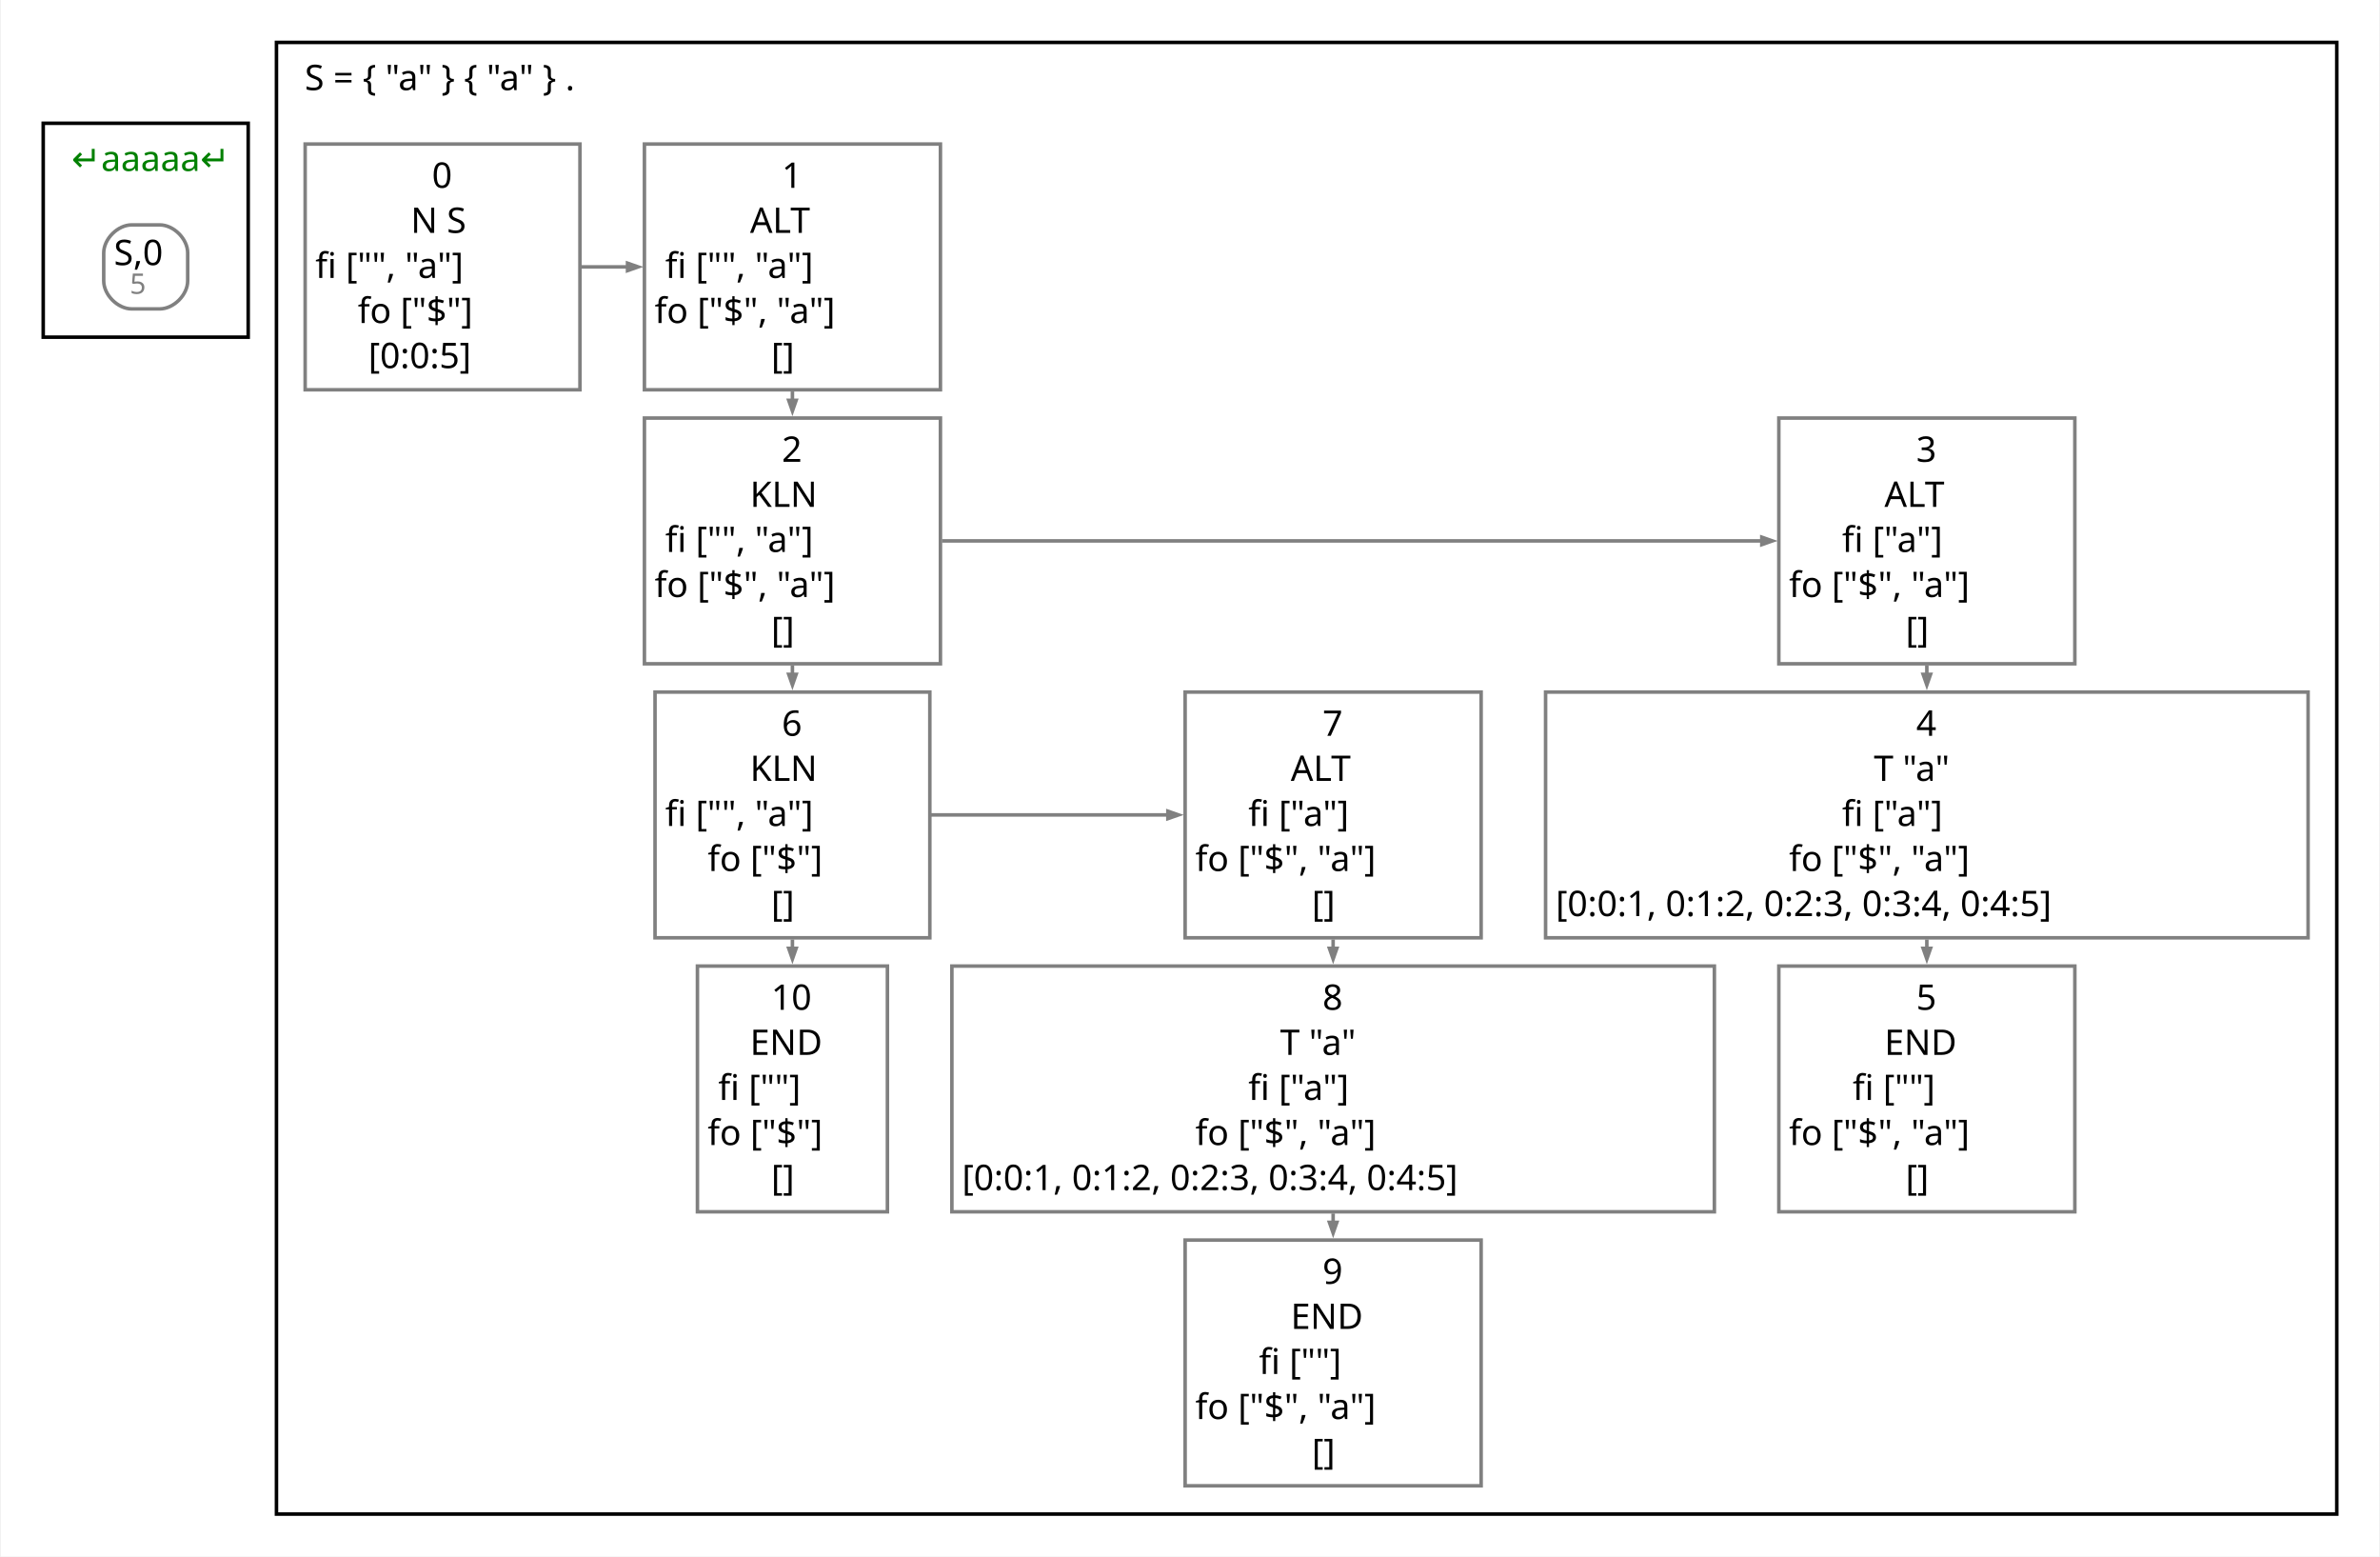
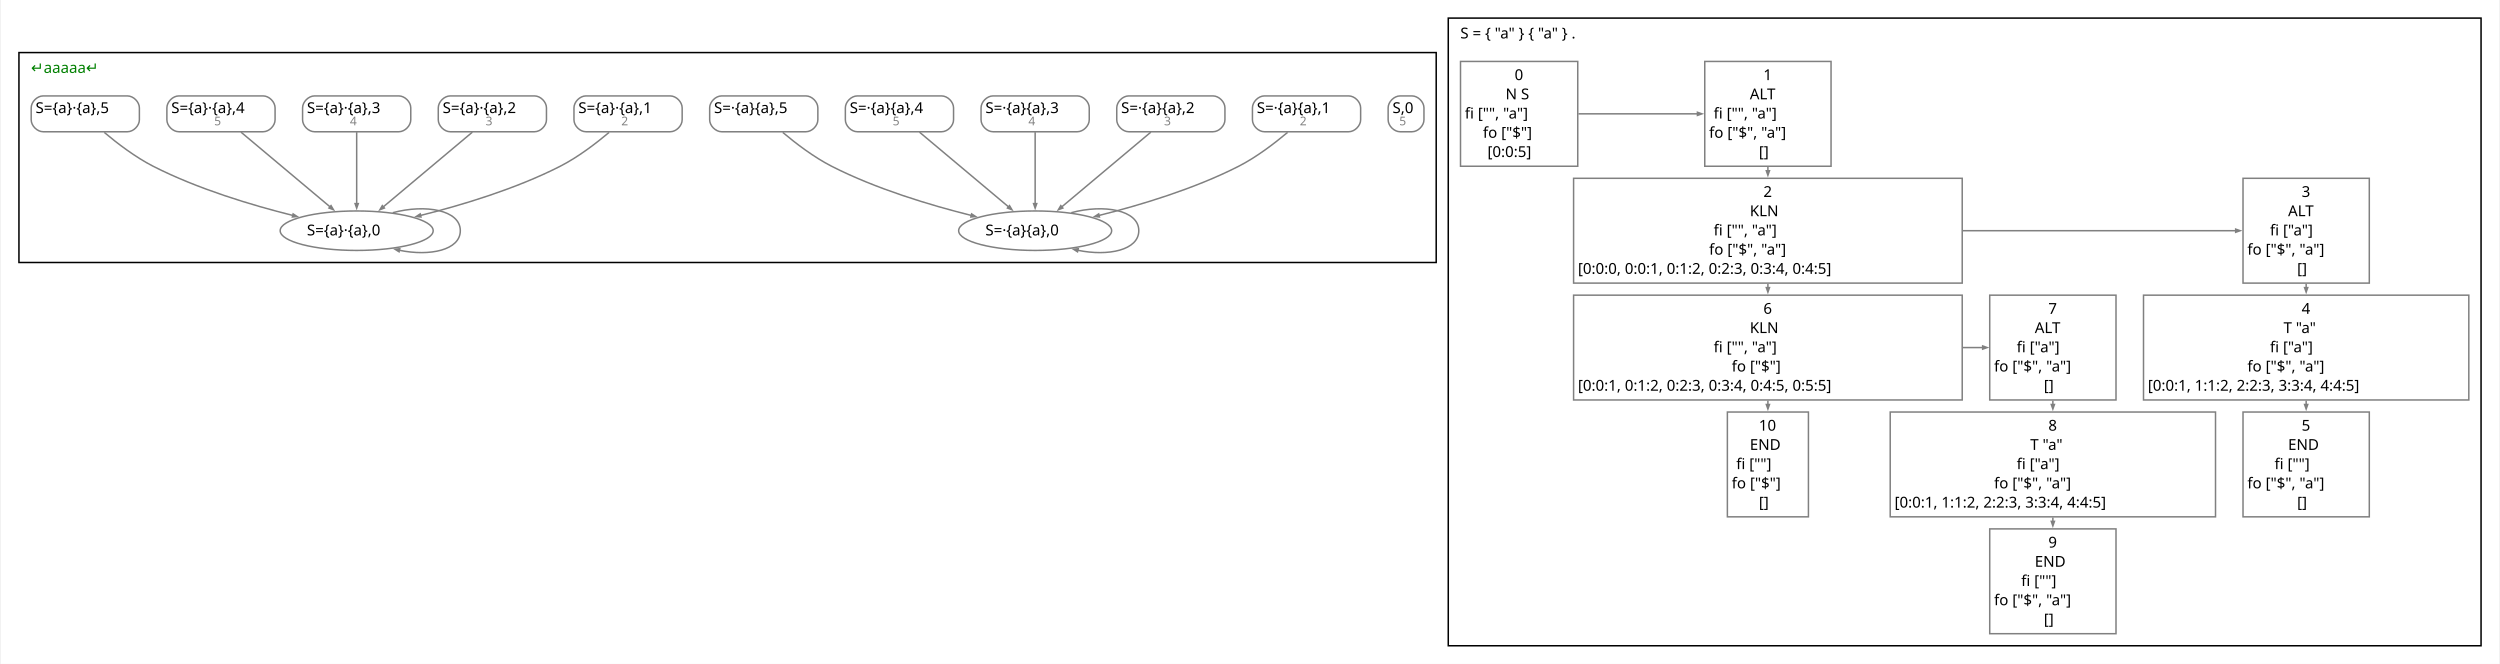
- <svg xmlns="http://www.w3.org/2000/svg" width="673pt" height="440pt" viewBox="0.00 0.00 673.00 440.30">
+ <svg xmlns="http://www.w3.org/2000/svg" width="1657pt" height="440pt" viewBox="0.00 0.00 1657.00 440.30">
  <g id="graph0" class="graph" transform="scale(1 1) rotate(0) translate(4 436.3)">
-     <polygon fill="white" stroke="none" points="-4,4 -4,-436.3 669,-436.3 669,4 -4,4" />
+     <polygon fill="white" stroke="none" points="-4,4 -4,-436.3 1653,-436.3 1653,4 -4,4" />
    <g id="clust1" class="cluster">
-       <polygon fill="none" stroke="black" points="8,-340.92 8,-401.43 66,-401.43 66,-340.92 8,-340.92" />
+       <polygon fill="none" stroke="black" points="8,-262.2 8,-401.43 948,-401.43 948,-262.2 8,-262.2" />
      <text text-anchor="start" x="16" y="-387.93" font-family="Menlo" font-size="10.00" fill="green">↵aaaaa↵</text>
    </g>
    <g id="clust2" class="cluster">
-       <polygon fill="none" stroke="black" points="74,-8 74,-424.3 657,-424.3 657,-8 74,-8" />
-       <text text-anchor="start" x="82" y="-410.8" font-family="Menlo" font-size="10.00">S = { "a" } { "a" } .</text>
+       <polygon fill="none" stroke="black" points="956,-8 956,-424.3 1641,-424.3 1641,-8 956,-8" />
+       <text text-anchor="start" x="964" y="-410.8" font-family="Menlo" font-size="10.00">S = { "a" } { "a" } .</text>
    </g>
    <g id="node1" class="node">
-       <path fill="none" stroke="gray" d="M40.96,-372.68C40.96,-372.68 33.04,-372.68 33.04,-372.68 29.08,-372.68 25.12,-368.72 25.12,-364.75 25.12,-364.75 25.12,-356.84 25.12,-356.84 25.12,-352.88 29.08,-348.92 33.04,-348.92 33.04,-348.92 40.96,-348.92 40.96,-348.92 44.92,-348.92 48.88,-352.88 48.88,-356.84 48.88,-356.84 48.88,-364.75 48.88,-364.75 48.88,-368.72 44.92,-372.68 40.96,-372.68" />
-       <text text-anchor="start" x="28" y="-361.3" font-family="Menlo" font-size="10.00">S,0</text>
-       <text text-anchor="start" x="32.5" y="-353.19" font-family="Menlo" font-size="8.00" fill="gray"> 5</text>
+       <path fill="none" stroke="gray" d="M931.96,-372.68C931.96,-372.68 924.04,-372.68 924.04,-372.68 920.08,-372.68 916.12,-368.72 916.12,-364.75 916.12,-364.75 916.12,-356.84 916.12,-356.84 916.12,-352.88 920.08,-348.92 924.04,-348.92 924.04,-348.92 931.96,-348.92 931.96,-348.92 935.92,-348.92 939.88,-352.88 939.88,-356.84 939.88,-356.84 939.88,-364.75 939.88,-364.75 939.88,-368.72 935.92,-372.68 931.96,-372.68" />
+       <text text-anchor="start" x="919" y="-361.3" font-family="Menlo" font-size="10.00">S,0</text>
+       <text text-anchor="start" x="923.5" y="-353.19" font-family="Menlo" font-size="8.00" fill="gray"> 5</text>
    </g>
    <g id="node2" class="node">
-       <polygon fill="none" stroke="gray" points="159.88,-395.55 82.12,-395.55 82.12,-326.04 159.88,-326.04 159.88,-395.55" />
-       <text text-anchor="start" x="118" y="-383.17" font-family="Menlo" font-size="10.00">0</text>
-       <text text-anchor="start" x="112" y="-370.42" font-family="Menlo" font-size="10.00">N S</text>
-       <text text-anchor="start" x="85" y="-357.67" font-family="Menlo" font-size="10.00">fi ["", "a"]</text>
-       <text text-anchor="start" x="97" y="-344.92" font-family="Menlo" font-size="10.00">fo ["$"]</text>
-       <text text-anchor="start" x="100" y="-332.17" font-family="Menlo" font-size="10.00">[0:0:5]</text>
+       <ellipse fill="none" stroke="gray" cx="682" cy="-283.29" rx="50.74" ry="13.09" />
+       <text text-anchor="start" x="649" y="-280.16" font-family="Menlo" font-size="10.00">S=·{a}{a},0</text>
+     </g>
+     <g id="edge1" class="edge">
+       <path fill="none" stroke="gray" d="M705.95,-295.23C727.58,-301.04 750.74,-297.06 750.74,-283.29 750.74,-270.42 730.55,-266.1 710.28,-270.31" />
+       <polygon fill="gray" stroke="gray" points="710.1,-269.27 707.43,-270.99 710.59,-271.32 710.1,-269.27" />
    </g>
    <g id="node3" class="node">
-       <polygon fill="none" stroke="gray" points="261.88,-395.55 178.12,-395.55 178.12,-326.04 261.88,-326.04 261.88,-395.55" />
-       <text text-anchor="start" x="217" y="-383.17" font-family="Menlo" font-size="10.00">1</text>
-       <text text-anchor="start" x="208" y="-370.42" font-family="Menlo" font-size="10.00">ALT </text>
-       <text text-anchor="start" x="184" y="-357.67" font-family="Menlo" font-size="10.00">fi ["", "a"]</text>
-       <text text-anchor="start" x="181" y="-344.92" font-family="Menlo" font-size="10.00">fo ["$", "a"]</text>
-       <text text-anchor="start" x="214" y="-332.17" font-family="Menlo" font-size="10.00">[]</text>
+       <path fill="none" stroke="gray" d="M889.96,-372.68C889.96,-372.68 834.04,-372.68 834.04,-372.68 830.08,-372.68 826.12,-368.72 826.12,-364.75 826.12,-364.75 826.12,-356.84 826.12,-356.84 826.12,-352.88 830.08,-348.92 834.04,-348.92 834.04,-348.92 889.96,-348.92 889.96,-348.92 893.92,-348.92 897.88,-352.88 897.88,-356.84 897.88,-356.84 897.88,-364.75 897.88,-364.75 897.88,-368.72 893.92,-372.68 889.96,-372.68" />
+       <text text-anchor="start" x="829" y="-361.3" font-family="Menlo" font-size="10.00">S=·{a}{a},1</text>
+       <text text-anchor="start" x="857.5" y="-353.19" font-family="Menlo" font-size="8.00" fill="gray"> 2</text>
+     </g>
+     <g id="edge2" class="edge">
+       <path fill="none" stroke="gray" d="M849.41,-348.48C840.79,-341.23 828.83,-332.08 817,-326.04 787.54,-311.01 751.68,-300.23 724.32,-293.4" />
+       <polygon fill="gray" stroke="gray" points="724.64,-292.39 721.48,-292.69 724.14,-294.43 724.64,-292.39" />
+     </g>
+     <g id="node4" class="node">
+       <path fill="none" stroke="gray" d="M799.96,-372.68C799.96,-372.68 744.04,-372.68 744.04,-372.68 740.08,-372.68 736.12,-368.72 736.12,-364.75 736.12,-364.75 736.12,-356.84 736.12,-356.84 736.12,-352.88 740.08,-348.92 744.04,-348.92 744.04,-348.92 799.96,-348.92 799.96,-348.92 803.92,-348.92 807.88,-352.88 807.88,-356.84 807.88,-356.84 807.88,-364.75 807.88,-364.75 807.88,-368.72 803.92,-372.68 799.96,-372.68" />
+       <text text-anchor="start" x="739" y="-361.3" font-family="Menlo" font-size="10.00">S=·{a}{a},2</text>
+       <text text-anchor="start" x="767.5" y="-353.19" font-family="Menlo" font-size="8.00" fill="gray"> 3</text>
+     </g>
+     <g id="edge3" class="edge">
+       <path fill="none" stroke="gray" d="M758.72,-348.65C743.04,-335.5 716.91,-313.58 699.57,-299.03" />
+       <polygon fill="gray" stroke="gray" points="700.36,-298.32 697.39,-297.19 699.01,-299.93 700.36,-298.32" />
+     </g>
+     <g id="node5" class="node">
+       <path fill="none" stroke="gray" d="M709.96,-372.68C709.96,-372.68 654.04,-372.68 654.04,-372.68 650.08,-372.68 646.12,-368.72 646.12,-364.75 646.12,-364.75 646.12,-356.84 646.12,-356.84 646.12,-352.88 650.08,-348.92 654.04,-348.92 654.04,-348.92 709.96,-348.92 709.96,-348.92 713.92,-348.92 717.88,-352.88 717.88,-356.84 717.88,-356.84 717.88,-364.75 717.88,-364.75 717.88,-368.72 713.92,-372.68 709.96,-372.68" />
+       <text text-anchor="start" x="649" y="-361.3" font-family="Menlo" font-size="10.00">S=·{a}{a},3</text>
+       <text text-anchor="start" x="677.5" y="-353.19" font-family="Menlo" font-size="8.00" fill="gray"> 4</text>
+     </g>
+     <g id="edge4" class="edge">
+       <path fill="none" stroke="gray" d="M682,-348.65C682,-336.09 682,-315.52 682,-301.02" />
+       <polygon fill="gray" stroke="gray" points="683.05,-301.24 682,-298.24 680.95,-301.24 683.05,-301.24" />
+     </g>
+     <g id="node6" class="node">
+       <path fill="none" stroke="gray" d="M619.96,-372.68C619.96,-372.68 564.04,-372.68 564.04,-372.68 560.08,-372.68 556.12,-368.72 556.12,-364.75 556.12,-364.75 556.12,-356.84 556.12,-356.84 556.12,-352.88 560.08,-348.92 564.04,-348.92 564.04,-348.92 619.96,-348.92 619.96,-348.92 623.92,-348.92 627.88,-352.88 627.88,-356.84 627.88,-356.84 627.88,-364.75 627.88,-364.75 627.88,-368.72 623.92,-372.68 619.96,-372.68" />
+       <text text-anchor="start" x="559" y="-361.3" font-family="Menlo" font-size="10.00">S=·{a}{a},4</text>
+       <text text-anchor="start" x="587.5" y="-353.19" font-family="Menlo" font-size="8.00" fill="gray"> 5</text>
+     </g>
+     <g id="edge5" class="edge">
+       <path fill="none" stroke="gray" d="M605.28,-348.65C620.96,-335.5 647.09,-313.58 664.43,-299.03" />
+       <polygon fill="gray" stroke="gray" points="664.99,-299.93 666.61,-297.19 663.64,-298.32 664.99,-299.93" />
+     </g>
+     <g id="node7" class="node">
+       <path fill="none" stroke="gray" d="M529.96,-372.68C529.96,-372.68 474.04,-372.68 474.04,-372.68 470.08,-372.68 466.12,-368.72 466.12,-364.75 466.12,-364.75 466.12,-356.84 466.12,-356.84 466.12,-352.88 470.08,-348.92 474.04,-348.92 474.04,-348.92 529.96,-348.92 529.96,-348.92 533.92,-348.92 537.88,-352.88 537.88,-356.84 537.88,-356.84 537.88,-364.75 537.88,-364.75 537.88,-368.72 533.92,-372.68 529.96,-372.68" />
+       <text text-anchor="start" x="469" y="-361.3" font-family="Menlo" font-size="10.00">S=·{a}{a},5</text>
+       <text text-anchor="start" x="499.75" y="-353.19" font-family="Menlo" font-size="8.00" fill="gray"> </text>
+     </g>
+     <g id="edge6" class="edge">
+       <path fill="none" stroke="gray" d="M514.59,-348.48C523.21,-341.23 535.17,-332.08 547,-326.04 576.46,-311.01 612.32,-300.23 639.68,-293.4" />
+       <polygon fill="gray" stroke="gray" points="639.86,-294.43 642.52,-292.69 639.36,-292.39 639.86,-294.43" />
+     </g>
+     <g id="node8" class="node">
+       <ellipse fill="none" stroke="gray" cx="232" cy="-283.29" rx="50.74" ry="13.09" />
+       <text text-anchor="start" x="199" y="-280.16" font-family="Menlo" font-size="10.00">S={a}·{a},0</text>
+     </g>
+     <g id="edge7" class="edge">
+       <path fill="none" stroke="gray" d="M255.95,-295.23C277.58,-301.04 300.74,-297.06 300.74,-283.29 300.74,-270.42 280.55,-266.1 260.28,-270.31" />
+       <polygon fill="gray" stroke="gray" points="260.1,-269.27 257.43,-270.99 260.59,-271.32 260.1,-269.27" />
+     </g>
+     <g id="node9" class="node">
+       <path fill="none" stroke="gray" d="M439.96,-372.68C439.96,-372.68 384.04,-372.68 384.04,-372.68 380.08,-372.68 376.12,-368.72 376.12,-364.75 376.12,-364.75 376.12,-356.84 376.12,-356.84 376.12,-352.88 380.08,-348.92 384.04,-348.92 384.04,-348.92 439.96,-348.92 439.96,-348.92 443.92,-348.92 447.88,-352.88 447.88,-356.84 447.88,-356.84 447.88,-364.75 447.88,-364.75 447.88,-368.72 443.92,-372.68 439.96,-372.68" />
+       <text text-anchor="start" x="379" y="-361.3" font-family="Menlo" font-size="10.00">S={a}·{a},1</text>
+       <text text-anchor="start" x="407.5" y="-353.19" font-family="Menlo" font-size="8.00" fill="gray"> 2</text>
+     </g>
+     <g id="edge8" class="edge">
+       <path fill="none" stroke="gray" d="M399.41,-348.48C390.79,-341.23 378.83,-332.08 367,-326.04 337.54,-311.01 301.68,-300.23 274.32,-293.4" />
+       <polygon fill="gray" stroke="gray" points="274.64,-292.39 271.48,-292.69 274.14,-294.43 274.64,-292.39" />
+     </g>
+     <g id="node10" class="node">
+       <path fill="none" stroke="gray" d="M349.96,-372.68C349.96,-372.68 294.04,-372.68 294.04,-372.68 290.08,-372.68 286.12,-368.72 286.12,-364.75 286.12,-364.75 286.12,-356.84 286.12,-356.84 286.12,-352.88 290.08,-348.92 294.04,-348.92 294.04,-348.92 349.96,-348.92 349.96,-348.92 353.92,-348.92 357.88,-352.88 357.88,-356.84 357.88,-356.84 357.88,-364.75 357.88,-364.75 357.88,-368.72 353.92,-372.68 349.96,-372.68" />
+       <text text-anchor="start" x="289" y="-361.3" font-family="Menlo" font-size="10.00">S={a}·{a},2</text>
+       <text text-anchor="start" x="317.5" y="-353.19" font-family="Menlo" font-size="8.00" fill="gray"> 3</text>
+     </g>
+     <g id="edge9" class="edge">
+       <path fill="none" stroke="gray" d="M308.72,-348.65C293.04,-335.5 266.91,-313.58 249.57,-299.03" />
+       <polygon fill="gray" stroke="gray" points="250.36,-298.32 247.39,-297.19 249.01,-299.93 250.36,-298.32" />
+     </g>
+     <g id="node11" class="node">
+       <path fill="none" stroke="gray" d="M259.96,-372.68C259.96,-372.68 204.04,-372.68 204.04,-372.68 200.08,-372.68 196.12,-368.72 196.12,-364.75 196.12,-364.75 196.12,-356.84 196.12,-356.84 196.12,-352.88 200.08,-348.92 204.04,-348.92 204.04,-348.92 259.96,-348.92 259.96,-348.92 263.92,-348.92 267.88,-352.88 267.88,-356.84 267.88,-356.84 267.88,-364.75 267.88,-364.75 267.88,-368.72 263.92,-372.68 259.96,-372.68" />
+       <text text-anchor="start" x="199" y="-361.3" font-family="Menlo" font-size="10.00">S={a}·{a},3</text>
+       <text text-anchor="start" x="227.5" y="-353.19" font-family="Menlo" font-size="8.00" fill="gray"> 4</text>
    </g>
    <g id="edge10" class="edge">
-       <path fill="none" stroke="gray" d="M160.06,-360.8C164.51,-360.8 168.96,-360.8 173.4,-360.8" />
-       <polygon fill="gray" stroke="gray" points="173.34,-361.85 176.34,-360.8 173.34,-359.75 173.34,-361.85" />
-     </g>
-     <g id="node4" class="node">
-       <polygon fill="none" stroke="gray" points="261.88,-318.04 178.12,-318.04 178.12,-248.53 261.88,-248.53 261.88,-318.04" />
-       <text text-anchor="start" x="217" y="-305.66" font-family="Menlo" font-size="10.00">2</text>
-       <text text-anchor="start" x="208" y="-292.91" font-family="Menlo" font-size="10.00">KLN </text>
-       <text text-anchor="start" x="184" y="-280.16" font-family="Menlo" font-size="10.00">fi ["", "a"]</text>
-       <text text-anchor="start" x="181" y="-267.41" font-family="Menlo" font-size="10.00">fo ["$", "a"]</text>
-       <text text-anchor="start" x="214" y="-254.66" font-family="Menlo" font-size="10.00">[]</text>
-     </g>
-     <g id="edge9" class="edge">
-       <path fill="none" stroke="gray" d="M220,-325.57C220,-324.7 220,-323.82 220,-322.94" />
-       <polygon fill="gray" stroke="gray" points="221.05,-323.05 220,-320.05 218.95,-323.05 221.05,-323.05" />
-     </g>
-     <g id="node5" class="node">
-       <polygon fill="none" stroke="gray" points="258.88,-240.53 181.12,-240.53 181.12,-171.02 258.88,-171.02 258.88,-240.53" />
-       <text text-anchor="start" x="217" y="-228.15" font-family="Menlo" font-size="10.00">6</text>
-       <text text-anchor="start" x="208" y="-215.4" font-family="Menlo" font-size="10.00">KLN </text>
-       <text text-anchor="start" x="184" y="-202.65" font-family="Menlo" font-size="10.00">fi ["", "a"]</text>
-       <text text-anchor="start" x="196" y="-189.9" font-family="Menlo" font-size="10.00">fo ["$"]</text>
-       <text text-anchor="start" x="214" y="-177.15" font-family="Menlo" font-size="10.00">[]</text>
-     </g>
-     <g id="edge5" class="edge">
-       <path fill="none" stroke="gray" d="M220,-248.06C220,-247.19 220,-246.31 220,-245.43" />
-       <polygon fill="gray" stroke="gray" points="221.05,-245.54 220,-242.54 218.95,-245.54 221.05,-245.54" />
-     </g>
-     <g id="node10" class="node">
-       <polygon fill="none" stroke="gray" points="582.88,-318.04 499.12,-318.04 499.12,-248.53 582.88,-248.53 582.88,-318.04" />
-       <text text-anchor="start" x="538" y="-305.66" font-family="Menlo" font-size="10.00">3</text>
-       <text text-anchor="start" x="529" y="-292.91" font-family="Menlo" font-size="10.00">ALT </text>
-       <text text-anchor="start" x="517" y="-280.16" font-family="Menlo" font-size="10.00">fi ["a"]</text>
-       <text text-anchor="start" x="502" y="-267.41" font-family="Menlo" font-size="10.00">fo ["$", "a"]</text>
-       <text text-anchor="start" x="535" y="-254.66" font-family="Menlo" font-size="10.00">[]</text>
-     </g>
-     <g id="edge8" class="edge">
-       <path fill="none" stroke="gray" d="M262.32,-283.29C339.77,-283.29 417.21,-283.29 494.66,-283.29" />
-       <polygon fill="gray" stroke="gray" points="494.3,-284.34 497.3,-283.29 494.3,-282.24 494.3,-284.34" />
-     </g>
-     <g id="node6" class="node">
-       <polygon fill="none" stroke="gray" points="246.88,-163.02 193.12,-163.02 193.12,-93.51 246.88,-93.51 246.88,-163.02" />
-       <text text-anchor="start" x="214" y="-150.64" font-family="Menlo" font-size="10.00">10</text>
-       <text text-anchor="start" x="208" y="-137.89" font-family="Menlo" font-size="10.00">END </text>
-       <text text-anchor="start" x="199" y="-125.14" font-family="Menlo" font-size="10.00">fi [""]</text>
-       <text text-anchor="start" x="196" y="-112.39" font-family="Menlo" font-size="10.00">fo ["$"]</text>
-       <text text-anchor="start" x="214" y="-99.64" font-family="Menlo" font-size="10.00">[]</text>
-     </g>
-     <g id="edge1" class="edge">
-       <path fill="none" stroke="gray" d="M220,-170.55C220,-169.68 220,-168.8 220,-167.92" />
-       <polygon fill="gray" stroke="gray" points="221.05,-168.03 220,-165.03 218.95,-168.03 221.05,-168.03" />
-     </g>
-     <g id="node7" class="node">
-       <polygon fill="none" stroke="gray" points="414.88,-240.53 331.12,-240.53 331.12,-171.02 414.88,-171.02 414.88,-240.53" />
-       <text text-anchor="start" x="370" y="-228.15" font-family="Menlo" font-size="10.00">7</text>
-       <text text-anchor="start" x="361" y="-215.4" font-family="Menlo" font-size="10.00">ALT </text>
-       <text text-anchor="start" x="349" y="-202.65" font-family="Menlo" font-size="10.00">fi ["a"]</text>
-       <text text-anchor="start" x="334" y="-189.9" font-family="Menlo" font-size="10.00">fo ["$", "a"]</text>
-       <text text-anchor="start" x="367" y="-177.15" font-family="Menlo" font-size="10.00">[]</text>
-     </g>
-     <g id="edge4" class="edge">
-       <path fill="none" stroke="gray" d="M259.15,-205.78C281.52,-205.78 303.9,-205.78 326.27,-205.78" />
-       <polygon fill="gray" stroke="gray" points="326.24,-206.83 329.24,-205.78 326.24,-204.73 326.24,-206.83" />
-     </g>
-     <g id="node8" class="node">
-       <polygon fill="none" stroke="gray" points="480.88,-163.02 265.12,-163.02 265.12,-93.51 480.88,-93.51 480.88,-163.02" />
-       <text text-anchor="start" x="370" y="-150.64" font-family="Menlo" font-size="10.00">8</text>
-       <text text-anchor="start" x="358" y="-137.89" font-family="Menlo" font-size="10.00">T "a"</text>
-       <text text-anchor="start" x="349" y="-125.14" font-family="Menlo" font-size="10.00">fi ["a"]</text>
-       <text text-anchor="start" x="334" y="-112.39" font-family="Menlo" font-size="10.00">fo ["$", "a"]</text>
-       <text text-anchor="start" x="268" y="-99.64" font-family="Menlo" font-size="10.00">[0:0:1, 0:1:2, 0:2:3, 0:3:4, 0:4:5]</text>
-     </g>
-     <g id="edge3" class="edge">
-       <path fill="none" stroke="gray" d="M373,-170.55C373,-169.68 373,-168.8 373,-167.92" />
-       <polygon fill="gray" stroke="gray" points="374.05,-168.03 373,-165.03 371.95,-168.03 374.05,-168.03" />
-     </g>
-     <g id="node9" class="node">
-       <polygon fill="none" stroke="gray" points="414.88,-85.51 331.12,-85.51 331.12,-16 414.88,-16 414.88,-85.51" />
-       <text text-anchor="start" x="370" y="-73.13" font-family="Menlo" font-size="10.00">9</text>
-       <text text-anchor="start" x="361" y="-60.38" font-family="Menlo" font-size="10.00">END </text>
-       <text text-anchor="start" x="352" y="-47.63" font-family="Menlo" font-size="10.00">fi [""]</text>
-       <text text-anchor="start" x="334" y="-34.88" font-family="Menlo" font-size="10.00">fo ["$", "a"]</text>
-       <text text-anchor="start" x="367" y="-22.13" font-family="Menlo" font-size="10.00">[]</text>
-     </g>
-     <g id="edge2" class="edge">
-       <path fill="none" stroke="gray" d="M373,-93.04C373,-92.17 373,-91.29 373,-90.41" />
-       <polygon fill="gray" stroke="gray" points="374.05,-90.52 373,-87.52 371.95,-90.52 374.05,-90.52" />
-     </g>
-     <g id="node11" class="node">
-       <polygon fill="none" stroke="gray" points="648.88,-240.53 433.12,-240.53 433.12,-171.02 648.88,-171.02 648.88,-240.53" />
-       <text text-anchor="start" x="538" y="-228.15" font-family="Menlo" font-size="10.00">4</text>
-       <text text-anchor="start" x="526" y="-215.4" font-family="Menlo" font-size="10.00">T "a"</text>
-       <text text-anchor="start" x="517" y="-202.65" font-family="Menlo" font-size="10.00">fi ["a"]</text>
-       <text text-anchor="start" x="502" y="-189.9" font-family="Menlo" font-size="10.00">fo ["$", "a"]</text>
-       <text text-anchor="start" x="436" y="-177.15" font-family="Menlo" font-size="10.00">[0:0:1, 0:1:2, 0:2:3, 0:3:4, 0:4:5]</text>
-     </g>
-     <g id="edge7" class="edge">
-       <path fill="none" stroke="gray" d="M541,-248.06C541,-247.19 541,-246.31 541,-245.43" />
-       <polygon fill="gray" stroke="gray" points="542.05,-245.54 541,-242.54 539.95,-245.54 542.05,-245.54" />
+       <path fill="none" stroke="gray" d="M232,-348.65C232,-336.09 232,-315.52 232,-301.02" />
+       <polygon fill="gray" stroke="gray" points="233.05,-301.24 232,-298.24 230.95,-301.24 233.05,-301.24" />
    </g>
    <g id="node12" class="node">
-       <polygon fill="none" stroke="gray" points="582.88,-163.02 499.12,-163.02 499.12,-93.51 582.88,-93.51 582.88,-163.02" />
-       <text text-anchor="start" x="538" y="-150.64" font-family="Menlo" font-size="10.00">5</text>
-       <text text-anchor="start" x="529" y="-137.89" font-family="Menlo" font-size="10.00">END </text>
-       <text text-anchor="start" x="520" y="-125.14" font-family="Menlo" font-size="10.00">fi [""]</text>
-       <text text-anchor="start" x="502" y="-112.39" font-family="Menlo" font-size="10.00">fo ["$", "a"]</text>
-       <text text-anchor="start" x="535" y="-99.64" font-family="Menlo" font-size="10.00">[]</text>
-     </g>
-     <g id="edge6" class="edge">
-       <path fill="none" stroke="gray" d="M541,-170.55C541,-169.68 541,-168.8 541,-167.92" />
-       <polygon fill="gray" stroke="gray" points="542.05,-168.03 541,-165.03 539.95,-168.03 542.05,-168.03" />
+       <path fill="none" stroke="gray" d="M169.96,-372.68C169.96,-372.68 114.04,-372.68 114.04,-372.68 110.08,-372.68 106.12,-368.72 106.12,-364.75 106.12,-364.75 106.12,-356.84 106.12,-356.84 106.12,-352.88 110.08,-348.92 114.04,-348.92 114.04,-348.92 169.96,-348.92 169.96,-348.92 173.92,-348.92 177.88,-352.88 177.88,-356.84 177.88,-356.84 177.88,-364.75 177.88,-364.75 177.88,-368.72 173.92,-372.68 169.96,-372.68" />
+       <text text-anchor="start" x="109" y="-361.3" font-family="Menlo" font-size="10.00">S={a}·{a},4</text>
+       <text text-anchor="start" x="137.5" y="-353.19" font-family="Menlo" font-size="8.00" fill="gray"> 5</text>
+     </g>
+     <g id="edge11" class="edge">
+       <path fill="none" stroke="gray" d="M155.28,-348.65C170.96,-335.5 197.09,-313.58 214.43,-299.03" />
+       <polygon fill="gray" stroke="gray" points="214.99,-299.93 216.61,-297.19 213.64,-298.32 214.99,-299.93" />
+     </g>
+     <g id="node13" class="node">
+       <path fill="none" stroke="gray" d="M79.96,-372.68C79.96,-372.68 24.04,-372.68 24.04,-372.68 20.08,-372.68 16.12,-368.72 16.12,-364.75 16.12,-364.75 16.12,-356.84 16.12,-356.84 16.12,-352.88 20.08,-348.92 24.04,-348.92 24.04,-348.92 79.96,-348.92 79.96,-348.92 83.92,-348.92 87.88,-352.88 87.88,-356.84 87.88,-356.84 87.88,-364.75 87.88,-364.75 87.88,-368.72 83.92,-372.68 79.96,-372.68" />
+       <text text-anchor="start" x="19" y="-361.3" font-family="Menlo" font-size="10.00">S={a}·{a},5</text>
+       <text text-anchor="start" x="49.75" y="-353.19" font-family="Menlo" font-size="8.00" fill="gray"> </text>
+     </g>
+     <g id="edge12" class="edge">
+       <path fill="none" stroke="gray" d="M64.59,-348.48C73.21,-341.23 85.17,-332.08 97,-326.04 126.46,-311.01 162.32,-300.23 189.68,-293.4" />
+       <polygon fill="gray" stroke="gray" points="189.86,-294.43 192.52,-292.69 189.36,-292.39 189.86,-294.43" />
+     </g>
+     <g id="node14" class="node">
+       <polygon fill="none" stroke="gray" points="1041.88,-395.55 964.12,-395.55 964.12,-326.04 1041.88,-326.04 1041.88,-395.55" />
+       <text text-anchor="start" x="1000" y="-383.17" font-family="Menlo" font-size="10.00">0</text>
+       <text text-anchor="start" x="994" y="-370.42" font-family="Menlo" font-size="10.00">N S</text>
+       <text text-anchor="start" x="967" y="-357.67" font-family="Menlo" font-size="10.00">fi ["", "a"]</text>
+       <text text-anchor="start" x="979" y="-344.92" font-family="Menlo" font-size="10.00">fo ["$"]</text>
+       <text text-anchor="start" x="982" y="-332.17" font-family="Menlo" font-size="10.00">[0:0:5]</text>
+     </g>
+     <g id="node15" class="node">
+       <polygon fill="none" stroke="gray" points="1209.88,-395.55 1126.12,-395.55 1126.12,-326.04 1209.88,-326.04 1209.88,-395.55" />
+       <text text-anchor="start" x="1165" y="-383.17" font-family="Menlo" font-size="10.00">1</text>
+       <text text-anchor="start" x="1156" y="-370.42" font-family="Menlo" font-size="10.00">ALT </text>
+       <text text-anchor="start" x="1132" y="-357.67" font-family="Menlo" font-size="10.00">fi ["", "a"]</text>
+       <text text-anchor="start" x="1129" y="-344.92" font-family="Menlo" font-size="10.00">fo ["$", "a"]</text>
+       <text text-anchor="start" x="1162" y="-332.17" font-family="Menlo" font-size="10.00">[]</text>
+     </g>
+     <g id="edge22" class="edge">
+       <path fill="none" stroke="gray" d="M1042.32,-360.8C1068.72,-360.8 1095.13,-360.8 1121.54,-360.8" />
+       <polygon fill="gray" stroke="gray" points="1121.26,-361.85 1124.26,-360.8 1121.26,-359.75 1121.26,-361.85" />
+     </g>
+     <g id="node16" class="node">
+       <polygon fill="none" stroke="gray" points="1296.88,-318.04 1039.12,-318.04 1039.12,-248.53 1296.88,-248.53 1296.88,-318.04" />
+       <text text-anchor="start" x="1165" y="-305.66" font-family="Menlo" font-size="10.00">2</text>
+       <text text-anchor="start" x="1156" y="-292.91" font-family="Menlo" font-size="10.00">KLN </text>
+       <text text-anchor="start" x="1132" y="-280.16" font-family="Menlo" font-size="10.00">fi ["", "a"]</text>
+       <text text-anchor="start" x="1129" y="-267.41" font-family="Menlo" font-size="10.00">fo ["$", "a"]</text>
+       <text text-anchor="start" x="1042" y="-254.66" font-family="Menlo" font-size="10.00">[0:0:0, 0:0:1, 0:1:2, 0:2:3, 0:3:4, 0:4:5]</text>
+     </g>
+     <g id="edge21" class="edge">
+       <path fill="none" stroke="gray" d="M1168,-325.57C1168,-324.7 1168,-323.82 1168,-322.94" />
+       <polygon fill="gray" stroke="gray" points="1169.05,-323.05 1168,-320.05 1166.95,-323.05 1169.05,-323.05" />
+     </g>
+     <g id="node17" class="node">
+       <polygon fill="none" stroke="gray" points="1296.88,-240.53 1039.12,-240.53 1039.12,-171.02 1296.88,-171.02 1296.88,-240.53" />
+       <text text-anchor="start" x="1165" y="-228.15" font-family="Menlo" font-size="10.00">6</text>
+       <text text-anchor="start" x="1156" y="-215.4" font-family="Menlo" font-size="10.00">KLN </text>
+       <text text-anchor="start" x="1132" y="-202.65" font-family="Menlo" font-size="10.00">fi ["", "a"]</text>
+       <text text-anchor="start" x="1144" y="-189.9" font-family="Menlo" font-size="10.00">fo ["$"]</text>
+       <text text-anchor="start" x="1042" y="-177.15" font-family="Menlo" font-size="10.00">[0:0:1, 0:1:2, 0:2:3, 0:3:4, 0:4:5, 0:5:5]</text>
+     </g>
+     <g id="edge17" class="edge">
+       <path fill="none" stroke="gray" d="M1168,-248.06C1168,-247.19 1168,-246.31 1168,-245.43" />
+       <polygon fill="gray" stroke="gray" points="1169.05,-245.54 1168,-242.54 1166.95,-245.54 1169.05,-245.54" />
+     </g>
+     <g id="node22" class="node">
+       <polygon fill="none" stroke="gray" points="1566.88,-318.04 1483.12,-318.04 1483.12,-248.53 1566.88,-248.53 1566.88,-318.04" />
+       <text text-anchor="start" x="1522" y="-305.66" font-family="Menlo" font-size="10.00">3</text>
+       <text text-anchor="start" x="1513" y="-292.91" font-family="Menlo" font-size="10.00">ALT </text>
+       <text text-anchor="start" x="1501" y="-280.16" font-family="Menlo" font-size="10.00">fi ["a"]</text>
+       <text text-anchor="start" x="1486" y="-267.41" font-family="Menlo" font-size="10.00">fo ["$", "a"]</text>
+       <text text-anchor="start" x="1519" y="-254.66" font-family="Menlo" font-size="10.00">[]</text>
+     </g>
+     <g id="edge20" class="edge">
+       <path fill="none" stroke="gray" d="M1297.34,-283.29C1357.7,-283.29 1418.06,-283.29 1478.41,-283.29" />
+       <polygon fill="gray" stroke="gray" points="1478.25,-284.34 1481.25,-283.29 1478.25,-282.24 1478.25,-284.34" />
+     </g>
+     <g id="node18" class="node">
+       <polygon fill="none" stroke="gray" points="1194.88,-163.02 1141.12,-163.02 1141.12,-93.51 1194.88,-93.51 1194.88,-163.02" />
+       <text text-anchor="start" x="1162" y="-150.64" font-family="Menlo" font-size="10.00">10</text>
+       <text text-anchor="start" x="1156" y="-137.89" font-family="Menlo" font-size="10.00">END </text>
+       <text text-anchor="start" x="1147" y="-125.14" font-family="Menlo" font-size="10.00">fi [""]</text>
+       <text text-anchor="start" x="1144" y="-112.39" font-family="Menlo" font-size="10.00">fo ["$"]</text>
+       <text text-anchor="start" x="1162" y="-99.64" font-family="Menlo" font-size="10.00">[]</text>
+     </g>
+     <g id="edge13" class="edge">
+       <path fill="none" stroke="gray" d="M1168,-170.55C1168,-169.68 1168,-168.8 1168,-167.92" />
+       <polygon fill="gray" stroke="gray" points="1169.05,-168.03 1168,-165.03 1166.95,-168.03 1169.05,-168.03" />
+     </g>
+     <g id="node19" class="node">
+       <polygon fill="none" stroke="gray" points="1398.88,-240.53 1315.12,-240.53 1315.12,-171.02 1398.88,-171.02 1398.88,-240.53" />
+       <text text-anchor="start" x="1354" y="-228.15" font-family="Menlo" font-size="10.00">7</text>
+       <text text-anchor="start" x="1345" y="-215.4" font-family="Menlo" font-size="10.00">ALT </text>
+       <text text-anchor="start" x="1333" y="-202.65" font-family="Menlo" font-size="10.00">fi ["a"]</text>
+       <text text-anchor="start" x="1318" y="-189.9" font-family="Menlo" font-size="10.00">fo ["$", "a"]</text>
+       <text text-anchor="start" x="1351" y="-177.15" font-family="Menlo" font-size="10.00">[]</text>
+     </g>
+     <g id="edge16" class="edge">
+       <path fill="none" stroke="gray" d="M1297.2,-205.78C1301.64,-205.78 1306.08,-205.78 1310.51,-205.78" />
+       <polygon fill="gray" stroke="gray" points="1310.44,-206.83 1313.44,-205.78 1310.44,-204.73 1310.44,-206.83" />
+     </g>
+     <g id="node20" class="node">
+       <polygon fill="none" stroke="gray" points="1464.88,-163.02 1249.12,-163.02 1249.12,-93.51 1464.88,-93.51 1464.88,-163.02" />
+       <text text-anchor="start" x="1354" y="-150.64" font-family="Menlo" font-size="10.00">8</text>
+       <text text-anchor="start" x="1342" y="-137.89" font-family="Menlo" font-size="10.00">T "a"</text>
+       <text text-anchor="start" x="1333" y="-125.14" font-family="Menlo" font-size="10.00">fi ["a"]</text>
+       <text text-anchor="start" x="1318" y="-112.39" font-family="Menlo" font-size="10.00">fo ["$", "a"]</text>
+       <text text-anchor="start" x="1252" y="-99.64" font-family="Menlo" font-size="10.00">[0:0:1, 1:1:2, 2:2:3, 3:3:4, 4:4:5]</text>
+     </g>
+     <g id="edge15" class="edge">
+       <path fill="none" stroke="gray" d="M1357,-170.55C1357,-169.68 1357,-168.8 1357,-167.92" />
+       <polygon fill="gray" stroke="gray" points="1358.05,-168.03 1357,-165.03 1355.95,-168.03 1358.05,-168.03" />
+     </g>
+     <g id="node21" class="node">
+       <polygon fill="none" stroke="gray" points="1398.88,-85.51 1315.12,-85.51 1315.12,-16 1398.88,-16 1398.88,-85.51" />
+       <text text-anchor="start" x="1354" y="-73.13" font-family="Menlo" font-size="10.00">9</text>
+       <text text-anchor="start" x="1345" y="-60.38" font-family="Menlo" font-size="10.00">END </text>
+       <text text-anchor="start" x="1336" y="-47.63" font-family="Menlo" font-size="10.00">fi [""]</text>
+       <text text-anchor="start" x="1318" y="-34.88" font-family="Menlo" font-size="10.00">fo ["$", "a"]</text>
+       <text text-anchor="start" x="1351" y="-22.13" font-family="Menlo" font-size="10.00">[]</text>
+     </g>
+     <g id="edge14" class="edge">
+       <path fill="none" stroke="gray" d="M1357,-93.04C1357,-92.17 1357,-91.29 1357,-90.41" />
+       <polygon fill="gray" stroke="gray" points="1358.05,-90.52 1357,-87.52 1355.95,-90.52 1358.05,-90.52" />
+     </g>
+     <g id="node23" class="node">
+       <polygon fill="none" stroke="gray" points="1632.88,-240.53 1417.12,-240.53 1417.12,-171.02 1632.88,-171.02 1632.88,-240.53" />
+       <text text-anchor="start" x="1522" y="-228.15" font-family="Menlo" font-size="10.00">4</text>
+       <text text-anchor="start" x="1510" y="-215.4" font-family="Menlo" font-size="10.00">T "a"</text>
+       <text text-anchor="start" x="1501" y="-202.65" font-family="Menlo" font-size="10.00">fi ["a"]</text>
+       <text text-anchor="start" x="1486" y="-189.9" font-family="Menlo" font-size="10.00">fo ["$", "a"]</text>
+       <text text-anchor="start" x="1420" y="-177.15" font-family="Menlo" font-size="10.00">[0:0:1, 1:1:2, 2:2:3, 3:3:4, 4:4:5]</text>
+     </g>
+     <g id="edge19" class="edge">
+       <path fill="none" stroke="gray" d="M1525,-248.06C1525,-247.19 1525,-246.31 1525,-245.43" />
+       <polygon fill="gray" stroke="gray" points="1526.05,-245.54 1525,-242.54 1523.95,-245.54 1526.05,-245.54" />
+     </g>
+     <g id="node24" class="node">
+       <polygon fill="none" stroke="gray" points="1566.88,-163.02 1483.12,-163.02 1483.12,-93.51 1566.88,-93.51 1566.88,-163.02" />
+       <text text-anchor="start" x="1522" y="-150.64" font-family="Menlo" font-size="10.00">5</text>
+       <text text-anchor="start" x="1513" y="-137.89" font-family="Menlo" font-size="10.00">END </text>
+       <text text-anchor="start" x="1504" y="-125.14" font-family="Menlo" font-size="10.00">fi [""]</text>
+       <text text-anchor="start" x="1486" y="-112.39" font-family="Menlo" font-size="10.00">fo ["$", "a"]</text>
+       <text text-anchor="start" x="1519" y="-99.64" font-family="Menlo" font-size="10.00">[]</text>
+     </g>
+     <g id="edge18" class="edge">
+       <path fill="none" stroke="gray" d="M1525,-170.55C1525,-169.68 1525,-168.8 1525,-167.92" />
+       <polygon fill="gray" stroke="gray" points="1526.05,-168.03 1525,-165.03 1523.95,-168.03 1526.05,-168.03" />
    </g>
  </g>
</svg>
